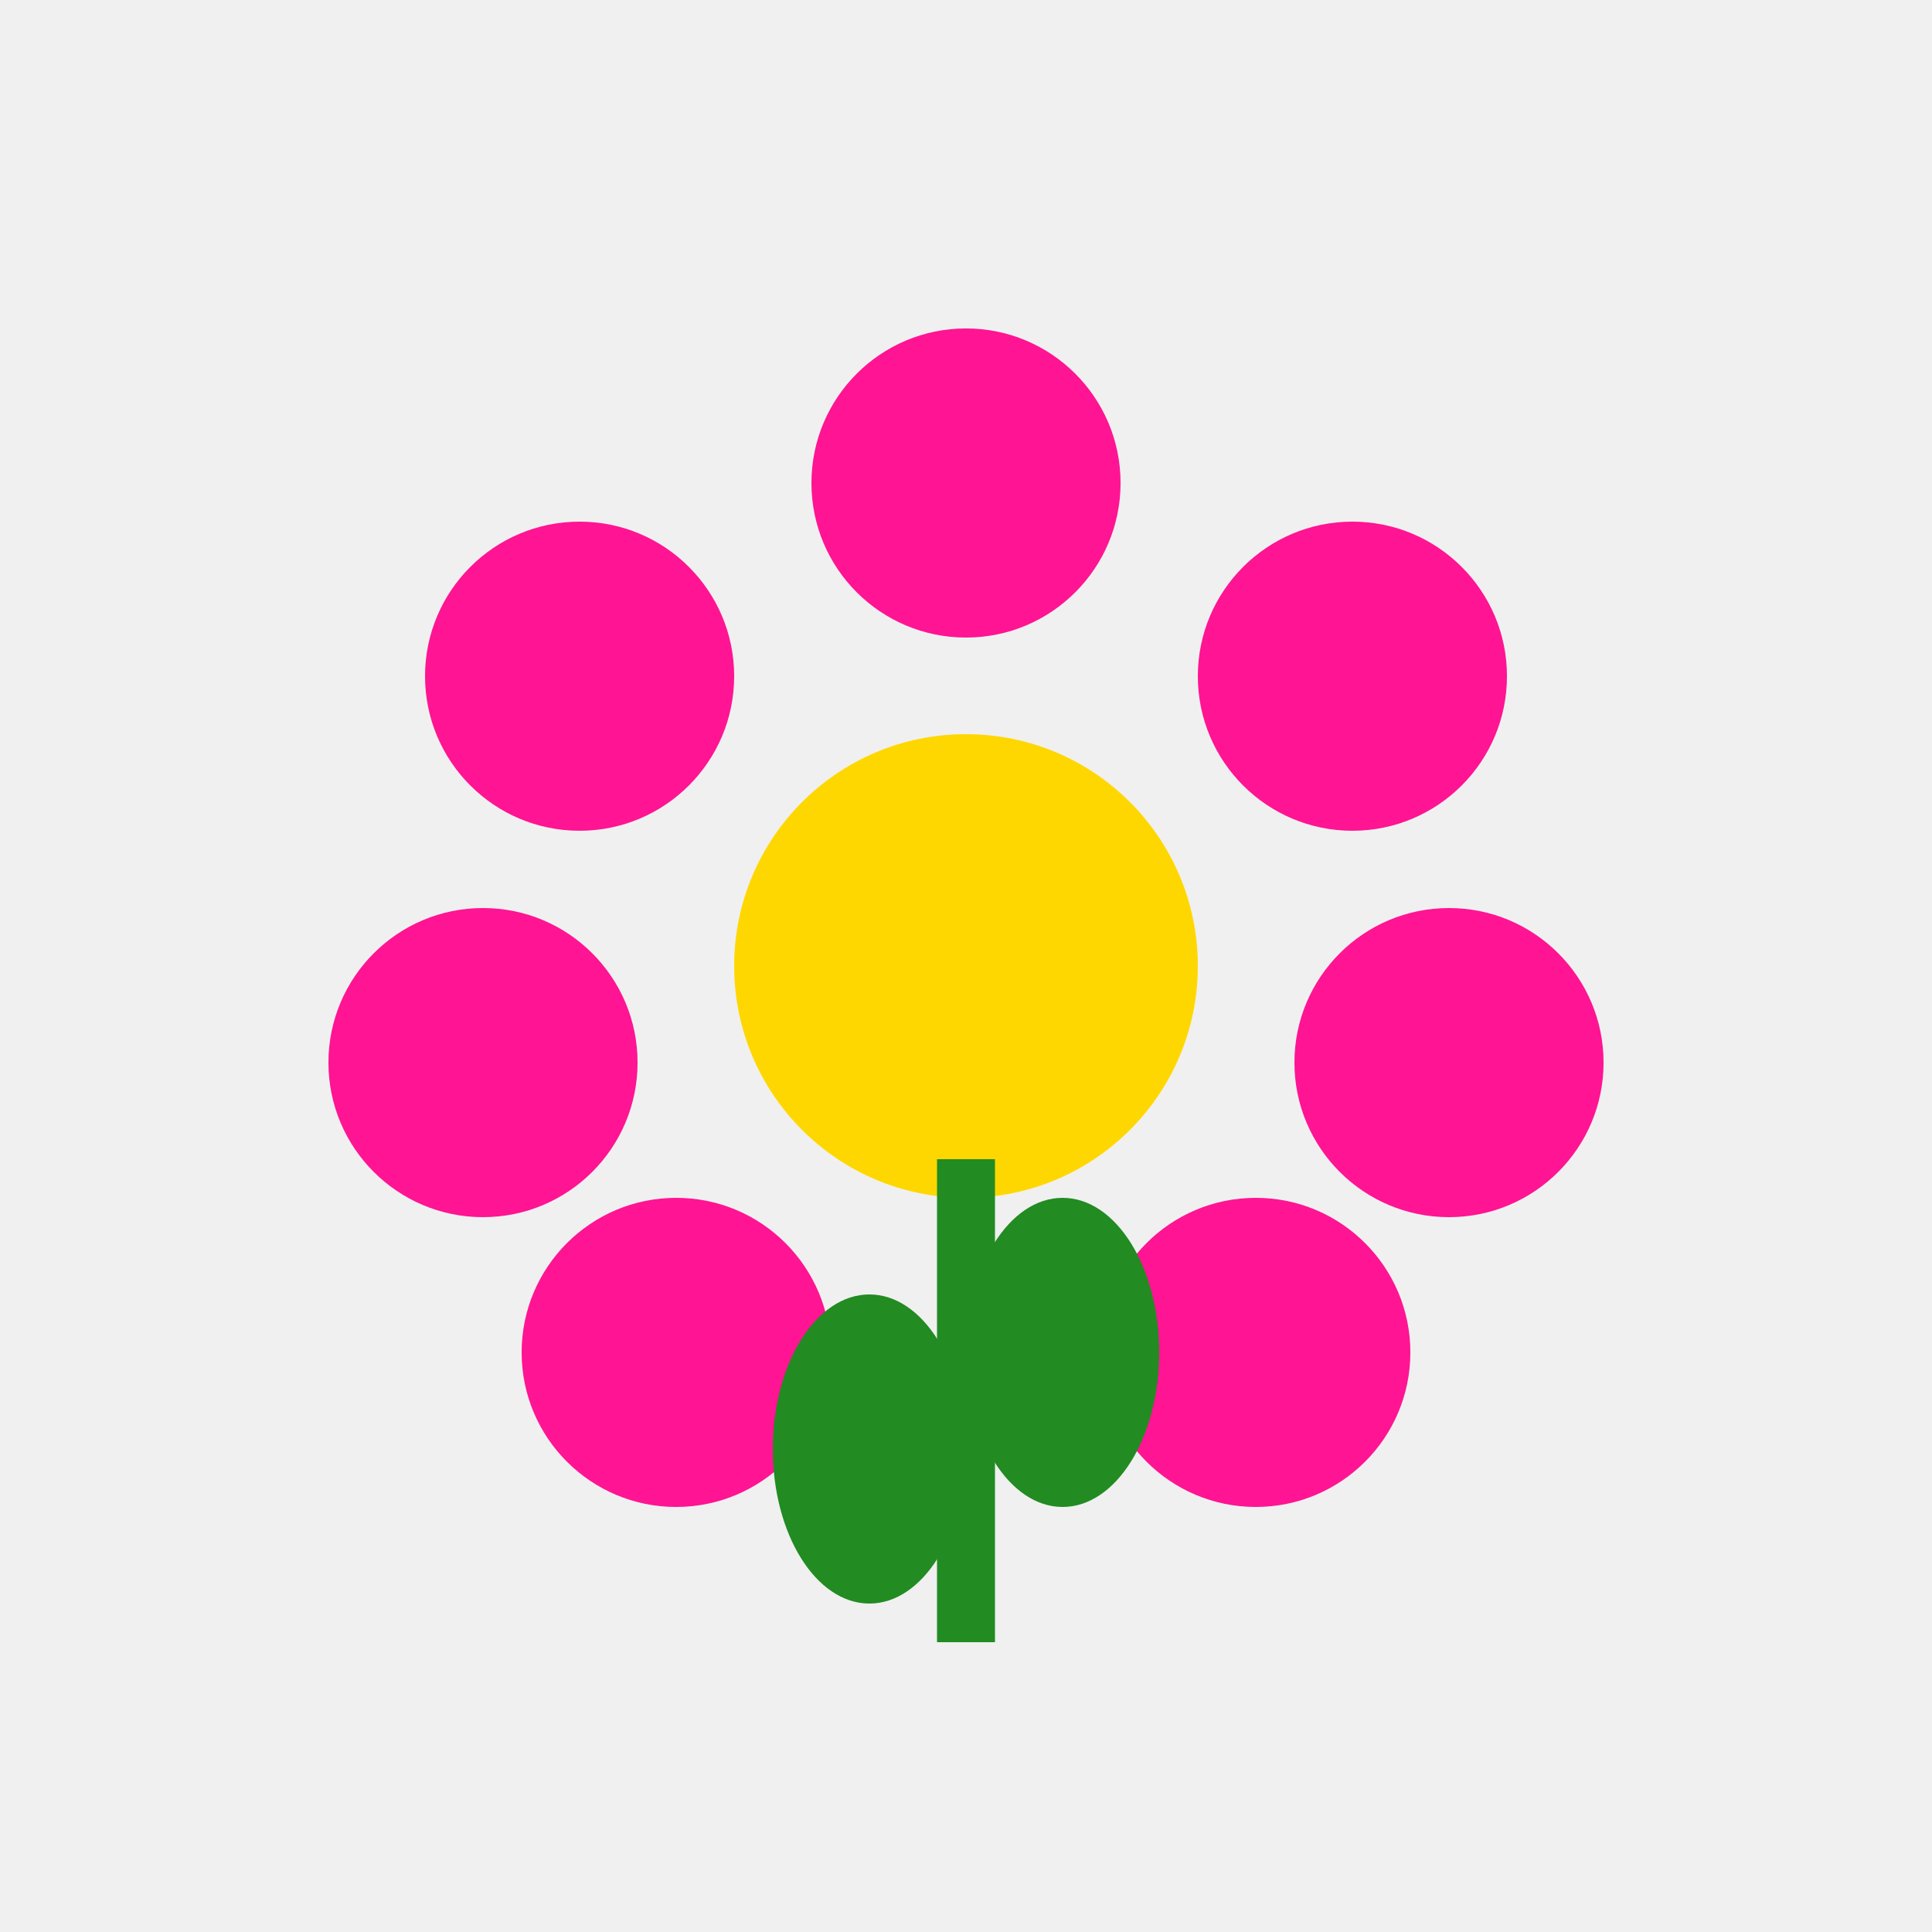
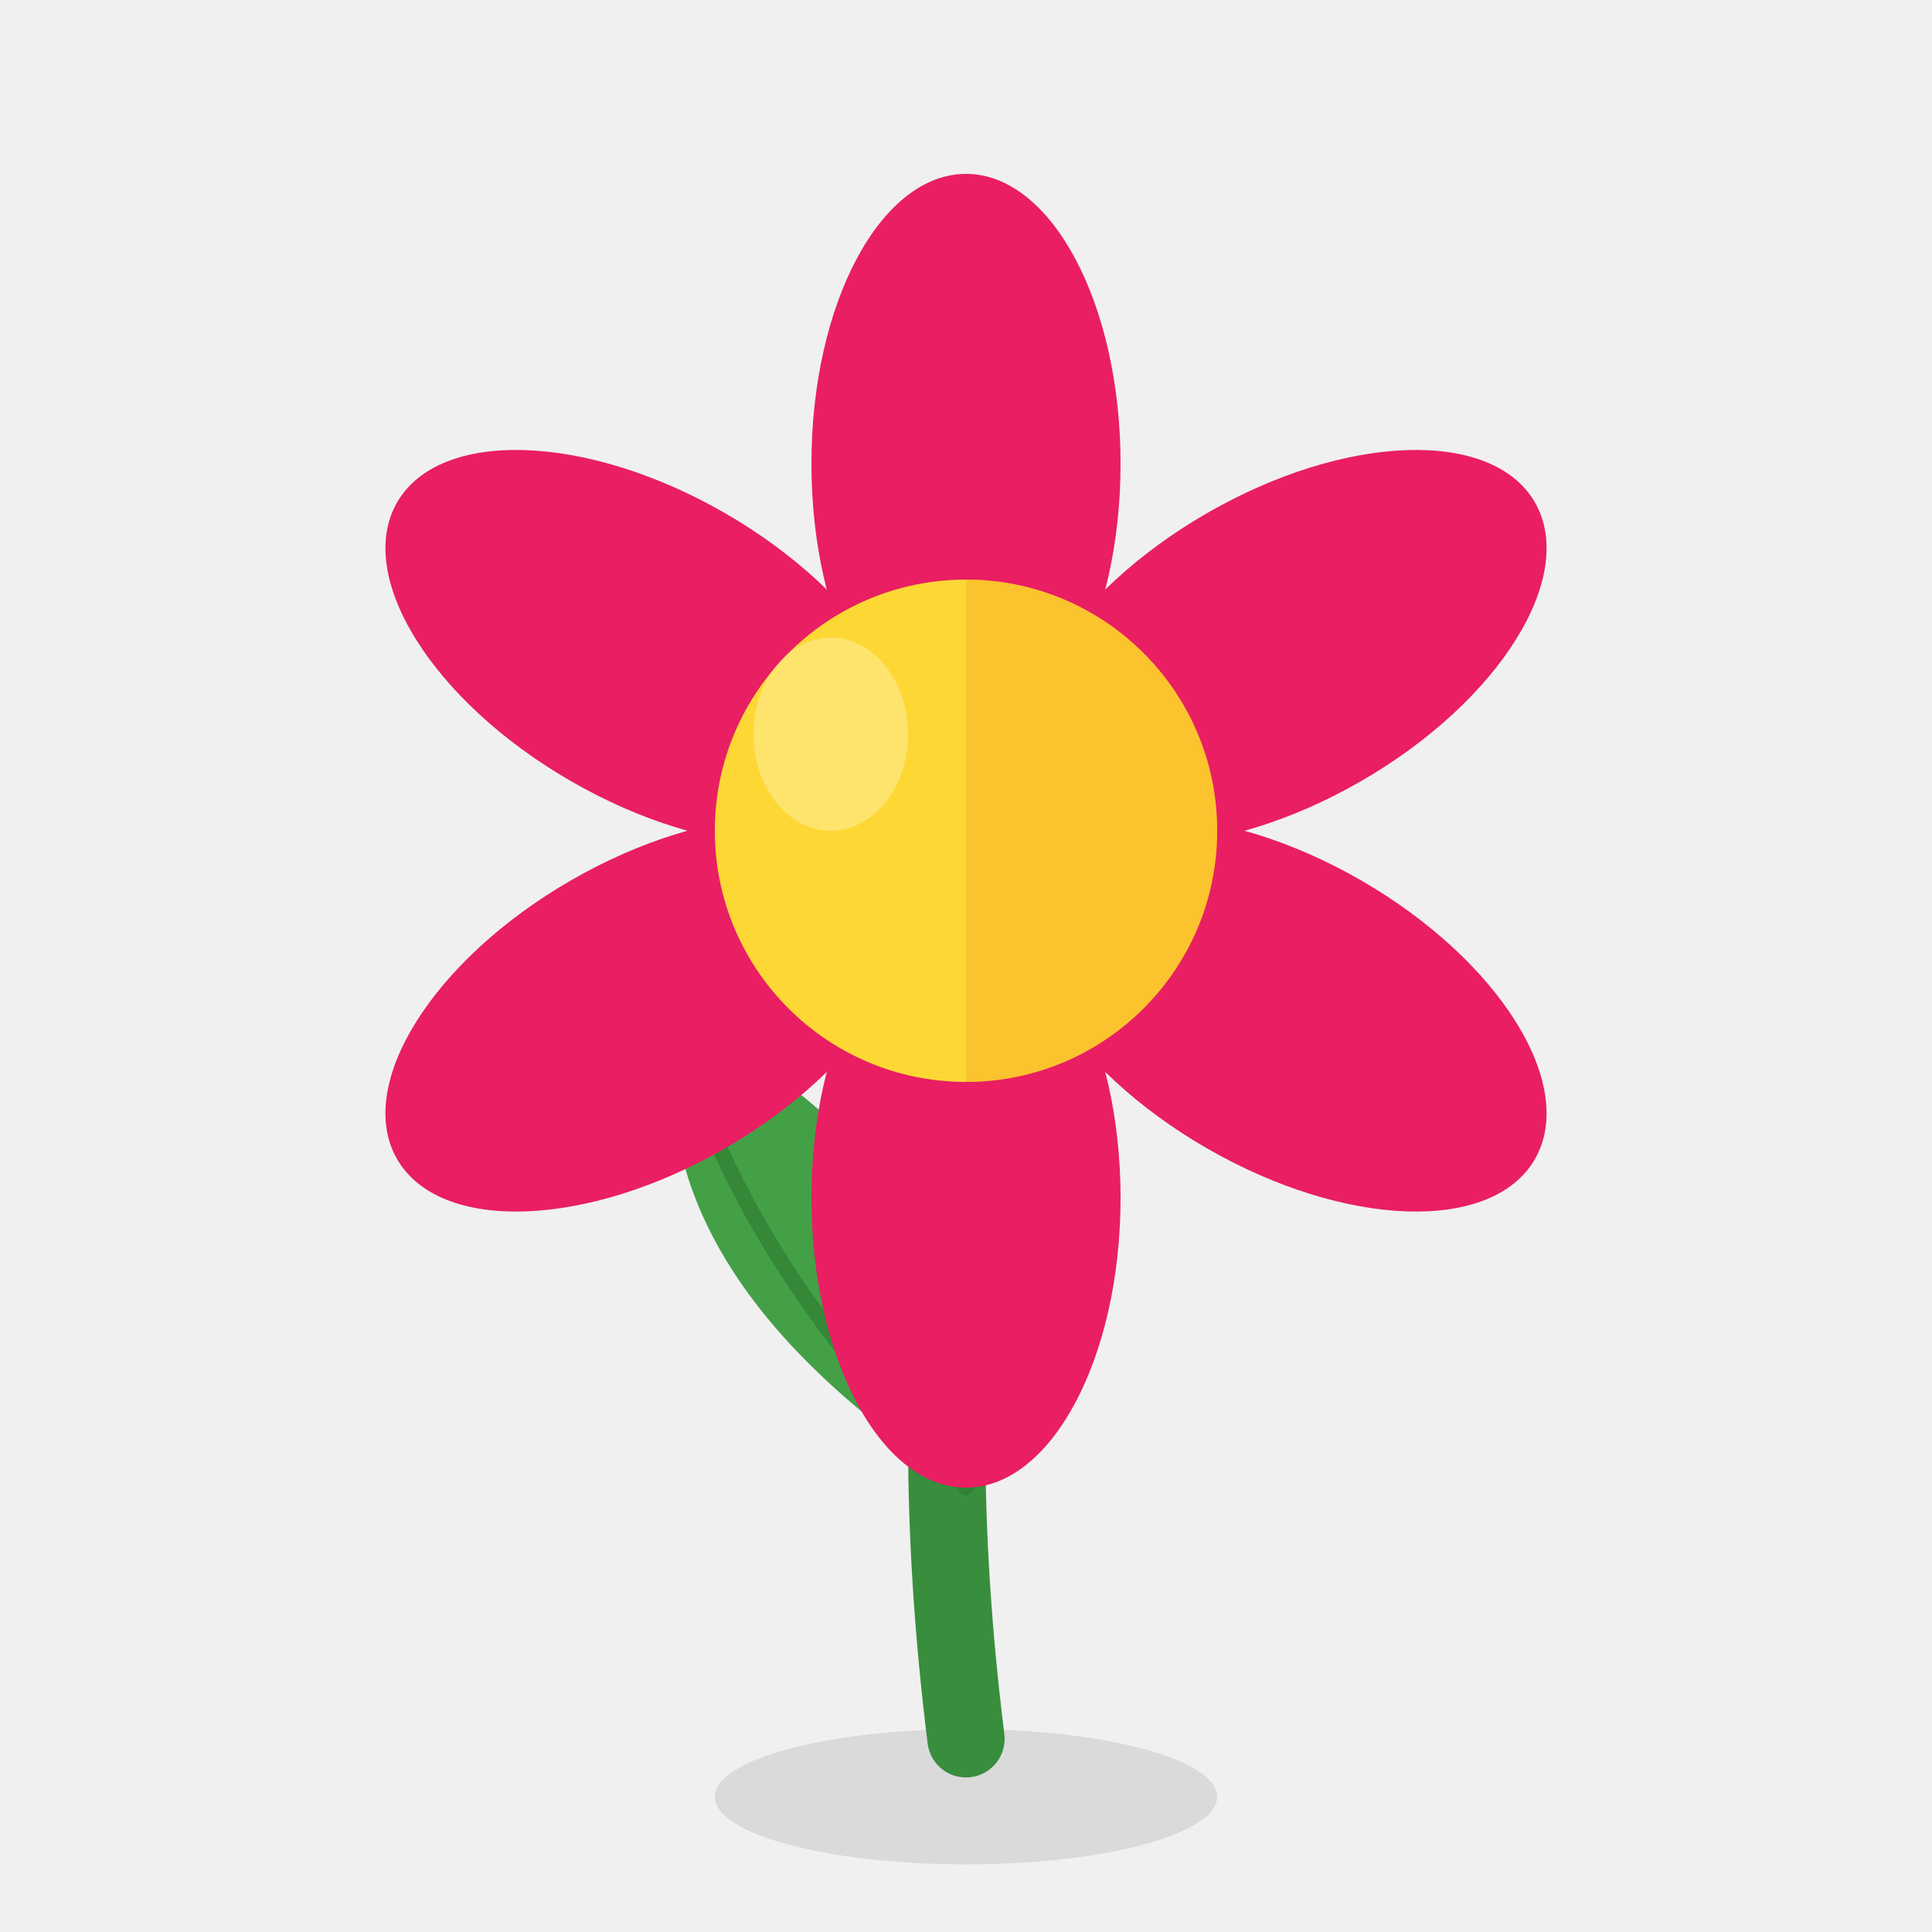
<svg xmlns="http://www.w3.org/2000/svg" viewBox="0 0 100 100">
-   <circle cx="50" cy="25" r="8" fill="#FF1493" />
-   <circle cx="70" cy="35" r="8" fill="#FF1493" />
-   <circle cx="75" cy="55" r="8" fill="#FF1493" />
-   <circle cx="65" cy="70" r="8" fill="#FF1493" />
-   <circle cx="35" cy="70" r="8" fill="#FF1493" />
-   <circle cx="25" cy="55" r="8" fill="#FF1493" />
-   <circle cx="30" cy="35" r="8" fill="#FF1493" />
-   <circle cx="50" cy="50" r="12" fill="#FFD700" />
-   <line x1="50" y1="60" x2="50" y2="85" stroke="#228B22" stroke-width="3" />
-   <ellipse cx="45" cy="75" rx="5" ry="8" fill="#228B22" />
-   <ellipse cx="55" cy="70" rx="5" ry="8" fill="#228B22" />
+   <ellipse cx="50" cy="93" rx="13" ry="3.5" fill="#000" fill-opacity="0.09" />
+   <path d="M50 90 Q48 74 50 60" stroke="#388e3c" stroke-width="4" fill="none" stroke-linecap="round" />
+   <path d="M50 77 Q33 66 35 53 Q50 59 50 77Z" fill="#43a047" />
+   <path d="M50 77 Q38 65 35 53" stroke="#2e7d32" stroke-width="0.8" fill="none" stroke-linecap="round" opacity="0.7" />
+   <g transform="rotate(0 50 43)">
+     <ellipse cx="50" cy="24" rx="8" ry="15" fill="#e91e63" />
+   </g>
+   <g transform="rotate(60 50 43)">
+     <ellipse cx="50" cy="24" rx="8" ry="15" fill="#e91e63" />
+   </g>
+   <g transform="rotate(120 50 43)">
+     <ellipse cx="50" cy="24" rx="8" ry="15" fill="#e91e63" />
+   </g>
+   <g transform="rotate(180 50 43)">
+     <ellipse cx="50" cy="24" rx="8" ry="15" fill="#e91e63" />
+   </g>
+   <g transform="rotate(240 50 43)">
+     <ellipse cx="50" cy="24" rx="8" ry="15" fill="#e91e63" />
+   </g>
+   <g transform="rotate(300 50 43)">
+     <ellipse cx="50" cy="24" rx="8" ry="15" fill="#e91e63" />
+   </g>
+   <circle cx="50" cy="43" r="13" fill="#fdd835" />
+   <path d="M50 30 A13 13 0 0 1 63 43 A13 13 0 0 1 50 56 L50 30Z" fill="#f9a825" opacity="0.45" />
+   <ellipse cx="43" cy="38" rx="4" ry="5" fill="white" fill-opacity="0.28" />
</svg>
